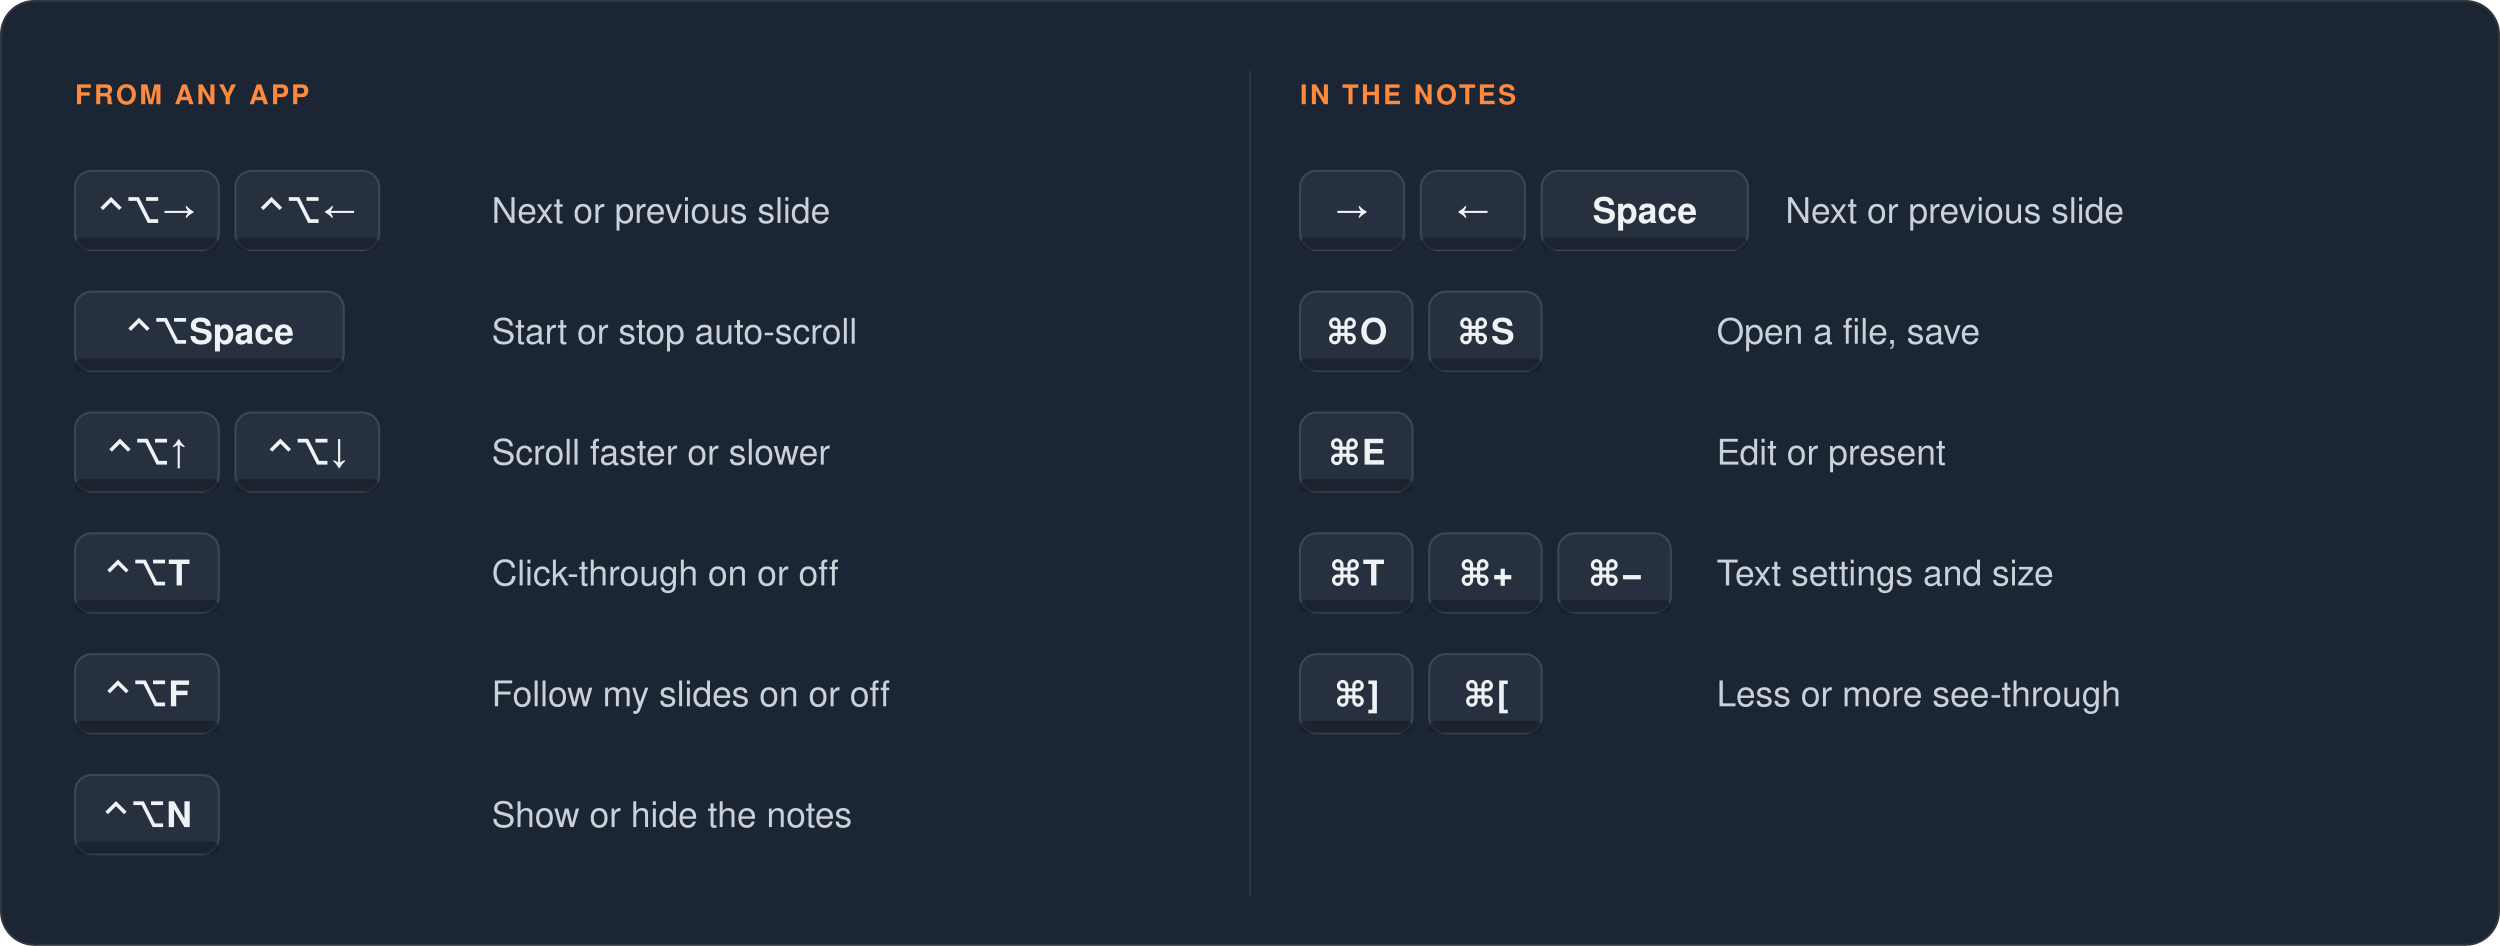
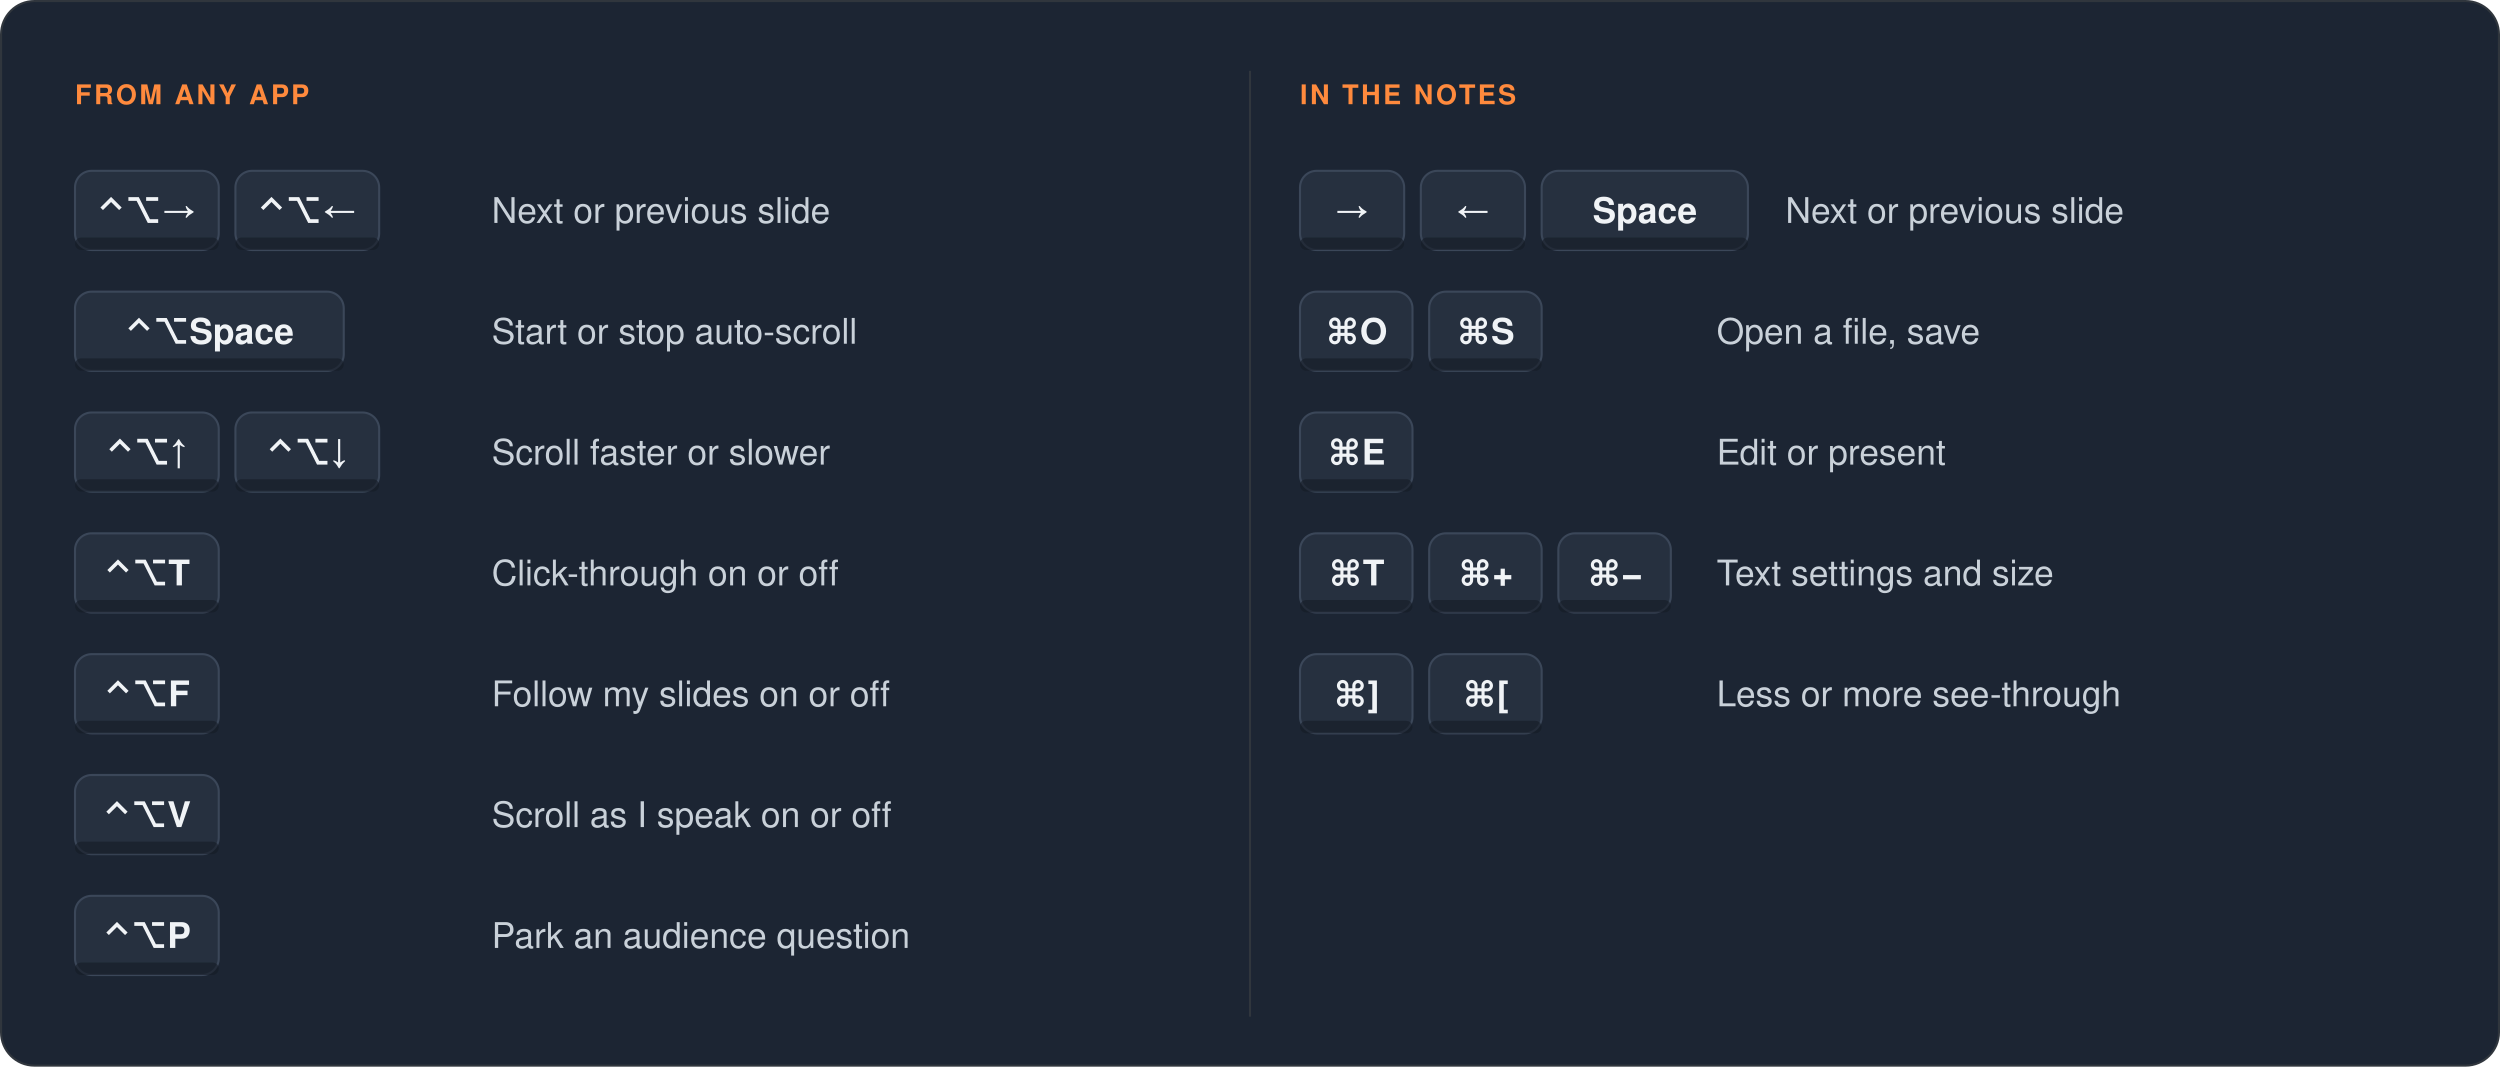
- <svg xmlns="http://www.w3.org/2000/svg" width="1200" height="454" viewBox="0 0 1200 454" role="img" aria-label="Shortcuts. ⌃⌥→ ⌃⌥←: Next or previous slide. ⌃⌥Space: Start or stop auto-scroll. ⌃⌥↑ ⌃⌥↓: Scroll faster or slower. ⌃⌥T: Click-through on or off. ⌃⌥F: Follow my slides on or off. ⌃⌥N: Show or hide the notes. → ← Space: Next or previous slide. ⌘O ⌘S: Open a file, save. ⌘E: Edit or present. ⌘T ⌘+ ⌘−: Text settings and size. ⌘] ⌘[: Less or more see-through">
-   <rect x="0.5" y="0.5" width="1199" height="453" rx="16" fill="#1C2533" stroke="#30363D" />
-   <line x1="600" y1="34" x2="600" y2="430" stroke="#30363D" />
+ <svg xmlns="http://www.w3.org/2000/svg" width="1200" height="512" viewBox="0 0 1200 512" role="img" aria-label="Shortcuts. ⌃⌥→ ⌃⌥←: Next or previous slide. ⌃⌥Space: Start or stop auto-scroll. ⌃⌥↑ ⌃⌥↓: Scroll faster or slower. ⌃⌥T: Click-through on or off. ⌃⌥F: Follow my slides on or off. ⌃⌥V: Scroll as I speak on or off. ⌃⌥P: Park an audience question. → ← Space: Next or previous slide. ⌘O ⌘S: Open a file, save. ⌘E: Edit or present. ⌘T ⌘+ ⌘−: Text settings and size. ⌘] ⌘[: Less or more see-through">
+   <rect x="0.5" y="0.5" width="1199" height="511" rx="16" fill="#1C2533" stroke="#30363D" />
+   <line x1="600" y1="34" x2="600" y2="488" stroke="#30363D" />
  <text x="36" y="50" font-family="-apple-system, BlinkMacSystemFont, 'Segoe UI', Helvetica, Arial, sans-serif" font-size="13" font-weight="700" letter-spacing="1.2" fill="#FF8A3D">FROM ANY APP</text>
  <rect x="36" y="82" width="69" height="38" rx="8" fill="#26303F" stroke="#3B4759" />
  <rect x="36" y="114" width="69" height="6" rx="3" fill="#141B25" opacity="0.6" />
  <text x="70.5" y="107" text-anchor="middle" font-family="-apple-system, BlinkMacSystemFont, 'Segoe UI', Helvetica, Arial, sans-serif" font-size="17" font-weight="600" fill="#F0F3F6">⌃⌥→</text>
  <rect x="113" y="82" width="69" height="38" rx="8" fill="#26303F" stroke="#3B4759" />
  <rect x="113" y="114" width="69" height="6" rx="3" fill="#141B25" opacity="0.6" />
  <text x="147.5" y="107" text-anchor="middle" font-family="-apple-system, BlinkMacSystemFont, 'Segoe UI', Helvetica, Arial, sans-serif" font-size="17" font-weight="600" fill="#F0F3F6">⌃⌥←</text>
  <text x="236" y="107" font-family="-apple-system, BlinkMacSystemFont, 'Segoe UI', Helvetica, Arial, sans-serif" font-size="17" fill="#C9D1D9">Next or previous slide</text>
  <rect x="36" y="140" width="129" height="38" rx="8" fill="#26303F" stroke="#3B4759" />
  <rect x="36" y="172" width="129" height="6" rx="3" fill="#141B25" opacity="0.6" />
  <text x="100.5" y="165" text-anchor="middle" font-family="-apple-system, BlinkMacSystemFont, 'Segoe UI', Helvetica, Arial, sans-serif" font-size="17" font-weight="600" fill="#F0F3F6">⌃⌥Space</text>
  <text x="236" y="165" font-family="-apple-system, BlinkMacSystemFont, 'Segoe UI', Helvetica, Arial, sans-serif" font-size="17" fill="#C9D1D9">Start or stop auto-scroll</text>
  <rect x="36" y="198" width="69" height="38" rx="8" fill="#26303F" stroke="#3B4759" />
  <rect x="36" y="230" width="69" height="6" rx="3" fill="#141B25" opacity="0.6" />
  <text x="70.5" y="223" text-anchor="middle" font-family="-apple-system, BlinkMacSystemFont, 'Segoe UI', Helvetica, Arial, sans-serif" font-size="17" font-weight="600" fill="#F0F3F6">⌃⌥↑</text>
  <rect x="113" y="198" width="69" height="38" rx="8" fill="#26303F" stroke="#3B4759" />
  <rect x="113" y="230" width="69" height="6" rx="3" fill="#141B25" opacity="0.6" />
  <text x="147.5" y="223" text-anchor="middle" font-family="-apple-system, BlinkMacSystemFont, 'Segoe UI', Helvetica, Arial, sans-serif" font-size="17" font-weight="600" fill="#F0F3F6">⌃⌥↓</text>
  <text x="236" y="223" font-family="-apple-system, BlinkMacSystemFont, 'Segoe UI', Helvetica, Arial, sans-serif" font-size="17" fill="#C9D1D9">Scroll faster or slower</text>
  <rect x="36" y="256" width="69" height="38" rx="8" fill="#26303F" stroke="#3B4759" />
  <rect x="36" y="288" width="69" height="6" rx="3" fill="#141B25" opacity="0.6" />
  <text x="70.5" y="281" text-anchor="middle" font-family="-apple-system, BlinkMacSystemFont, 'Segoe UI', Helvetica, Arial, sans-serif" font-size="17" font-weight="600" fill="#F0F3F6">⌃⌥T</text>
  <text x="236" y="281" font-family="-apple-system, BlinkMacSystemFont, 'Segoe UI', Helvetica, Arial, sans-serif" font-size="17" fill="#C9D1D9">Click-through on or off</text>
  <rect x="36" y="314" width="69" height="38" rx="8" fill="#26303F" stroke="#3B4759" />
  <rect x="36" y="346" width="69" height="6" rx="3" fill="#141B25" opacity="0.6" />
  <text x="70.5" y="339" text-anchor="middle" font-family="-apple-system, BlinkMacSystemFont, 'Segoe UI', Helvetica, Arial, sans-serif" font-size="17" font-weight="600" fill="#F0F3F6">⌃⌥F</text>
  <text x="236" y="339" font-family="-apple-system, BlinkMacSystemFont, 'Segoe UI', Helvetica, Arial, sans-serif" font-size="17" fill="#C9D1D9">Follow my slides on or off</text>
  <rect x="36" y="372" width="69" height="38" rx="8" fill="#26303F" stroke="#3B4759" />
  <rect x="36" y="404" width="69" height="6" rx="3" fill="#141B25" opacity="0.6" />
-   <text x="70.5" y="397" text-anchor="middle" font-family="-apple-system, BlinkMacSystemFont, 'Segoe UI', Helvetica, Arial, sans-serif" font-size="17" font-weight="600" fill="#F0F3F6">⌃⌥N</text>
-   <text x="236" y="397" font-family="-apple-system, BlinkMacSystemFont, 'Segoe UI', Helvetica, Arial, sans-serif" font-size="17" fill="#C9D1D9">Show or hide the notes</text>
+   <text x="70.5" y="397" text-anchor="middle" font-family="-apple-system, BlinkMacSystemFont, 'Segoe UI', Helvetica, Arial, sans-serif" font-size="17" font-weight="600" fill="#F0F3F6">⌃⌥V</text>
+   <text x="236" y="397" font-family="-apple-system, BlinkMacSystemFont, 'Segoe UI', Helvetica, Arial, sans-serif" font-size="17" fill="#C9D1D9">Scroll as I speak on or off</text>
+   <rect x="36" y="430" width="69" height="38" rx="8" fill="#26303F" stroke="#3B4759" />
+   <rect x="36" y="462" width="69" height="6" rx="3" fill="#141B25" opacity="0.6" />
+   <text x="70.5" y="455" text-anchor="middle" font-family="-apple-system, BlinkMacSystemFont, 'Segoe UI', Helvetica, Arial, sans-serif" font-size="17" font-weight="600" fill="#F0F3F6">⌃⌥P</text>
+   <text x="236" y="455" font-family="-apple-system, BlinkMacSystemFont, 'Segoe UI', Helvetica, Arial, sans-serif" font-size="17" fill="#C9D1D9">Park an audience question</text>
  <text x="624" y="50" font-family="-apple-system, BlinkMacSystemFont, 'Segoe UI', Helvetica, Arial, sans-serif" font-size="13" font-weight="700" letter-spacing="1.2" fill="#FF8A3D">IN THE NOTES</text>
  <rect x="624" y="82" width="50" height="38" rx="8" fill="#26303F" stroke="#3B4759" />
  <rect x="624" y="114" width="50" height="6" rx="3" fill="#141B25" opacity="0.6" />
  <text x="649.0" y="107" text-anchor="middle" font-family="-apple-system, BlinkMacSystemFont, 'Segoe UI', Helvetica, Arial, sans-serif" font-size="17" font-weight="600" fill="#F0F3F6">→</text>
  <rect x="682" y="82" width="50" height="38" rx="8" fill="#26303F" stroke="#3B4759" />
  <rect x="682" y="114" width="50" height="6" rx="3" fill="#141B25" opacity="0.6" />
  <text x="707.0" y="107" text-anchor="middle" font-family="-apple-system, BlinkMacSystemFont, 'Segoe UI', Helvetica, Arial, sans-serif" font-size="17" font-weight="600" fill="#F0F3F6">←</text>
  <rect x="740" y="82" width="99" height="38" rx="8" fill="#26303F" stroke="#3B4759" />
  <rect x="740" y="114" width="99" height="6" rx="3" fill="#141B25" opacity="0.6" />
  <text x="789.5" y="107" text-anchor="middle" font-family="-apple-system, BlinkMacSystemFont, 'Segoe UI', Helvetica, Arial, sans-serif" font-size="17" font-weight="600" fill="#F0F3F6">Space</text>
  <text x="857" y="107" font-family="-apple-system, BlinkMacSystemFont, 'Segoe UI', Helvetica, Arial, sans-serif" font-size="17" fill="#C9D1D9">Next or previous slide</text>
  <rect x="624" y="140" width="54" height="38" rx="8" fill="#26303F" stroke="#3B4759" />
  <rect x="624" y="172" width="54" height="6" rx="3" fill="#141B25" opacity="0.6" />
  <text x="651.0" y="165" text-anchor="middle" font-family="-apple-system, BlinkMacSystemFont, 'Segoe UI', Helvetica, Arial, sans-serif" font-size="17" font-weight="600" fill="#F0F3F6">⌘O</text>
  <rect x="686" y="140" width="54" height="38" rx="8" fill="#26303F" stroke="#3B4759" />
  <rect x="686" y="172" width="54" height="6" rx="3" fill="#141B25" opacity="0.6" />
  <text x="713.0" y="165" text-anchor="middle" font-family="-apple-system, BlinkMacSystemFont, 'Segoe UI', Helvetica, Arial, sans-serif" font-size="17" font-weight="600" fill="#F0F3F6">⌘S</text>
  <text x="824" y="165" font-family="-apple-system, BlinkMacSystemFont, 'Segoe UI', Helvetica, Arial, sans-serif" font-size="17" fill="#C9D1D9">Open a file, save</text>
  <rect x="624" y="198" width="54" height="38" rx="8" fill="#26303F" stroke="#3B4759" />
  <rect x="624" y="230" width="54" height="6" rx="3" fill="#141B25" opacity="0.6" />
  <text x="651.0" y="223" text-anchor="middle" font-family="-apple-system, BlinkMacSystemFont, 'Segoe UI', Helvetica, Arial, sans-serif" font-size="17" font-weight="600" fill="#F0F3F6">⌘E</text>
  <text x="824" y="223" font-family="-apple-system, BlinkMacSystemFont, 'Segoe UI', Helvetica, Arial, sans-serif" font-size="17" fill="#C9D1D9">Edit or present</text>
  <rect x="624" y="256" width="54" height="38" rx="8" fill="#26303F" stroke="#3B4759" />
  <rect x="624" y="288" width="54" height="6" rx="3" fill="#141B25" opacity="0.6" />
  <text x="651.0" y="281" text-anchor="middle" font-family="-apple-system, BlinkMacSystemFont, 'Segoe UI', Helvetica, Arial, sans-serif" font-size="17" font-weight="600" fill="#F0F3F6">⌘T</text>
  <rect x="686" y="256" width="54" height="38" rx="8" fill="#26303F" stroke="#3B4759" />
  <rect x="686" y="288" width="54" height="6" rx="3" fill="#141B25" opacity="0.6" />
  <text x="713.0" y="281" text-anchor="middle" font-family="-apple-system, BlinkMacSystemFont, 'Segoe UI', Helvetica, Arial, sans-serif" font-size="17" font-weight="600" fill="#F0F3F6">⌘+</text>
  <rect x="748" y="256" width="54" height="38" rx="8" fill="#26303F" stroke="#3B4759" />
  <rect x="748" y="288" width="54" height="6" rx="3" fill="#141B25" opacity="0.6" />
  <text x="775.0" y="281" text-anchor="middle" font-family="-apple-system, BlinkMacSystemFont, 'Segoe UI', Helvetica, Arial, sans-serif" font-size="17" font-weight="600" fill="#F0F3F6">⌘−</text>
  <text x="824" y="281" font-family="-apple-system, BlinkMacSystemFont, 'Segoe UI', Helvetica, Arial, sans-serif" font-size="17" fill="#C9D1D9">Text settings and size</text>
  <rect x="624" y="314" width="54" height="38" rx="8" fill="#26303F" stroke="#3B4759" />
  <rect x="624" y="346" width="54" height="6" rx="3" fill="#141B25" opacity="0.6" />
  <text x="651.0" y="339" text-anchor="middle" font-family="-apple-system, BlinkMacSystemFont, 'Segoe UI', Helvetica, Arial, sans-serif" font-size="17" font-weight="600" fill="#F0F3F6">⌘]</text>
  <rect x="686" y="314" width="54" height="38" rx="8" fill="#26303F" stroke="#3B4759" />
  <rect x="686" y="346" width="54" height="6" rx="3" fill="#141B25" opacity="0.6" />
  <text x="713.0" y="339" text-anchor="middle" font-family="-apple-system, BlinkMacSystemFont, 'Segoe UI', Helvetica, Arial, sans-serif" font-size="17" font-weight="600" fill="#F0F3F6">⌘[</text>
  <text x="824" y="339" font-family="-apple-system, BlinkMacSystemFont, 'Segoe UI', Helvetica, Arial, sans-serif" font-size="17" fill="#C9D1D9">Less or more see-through</text>
</svg>
